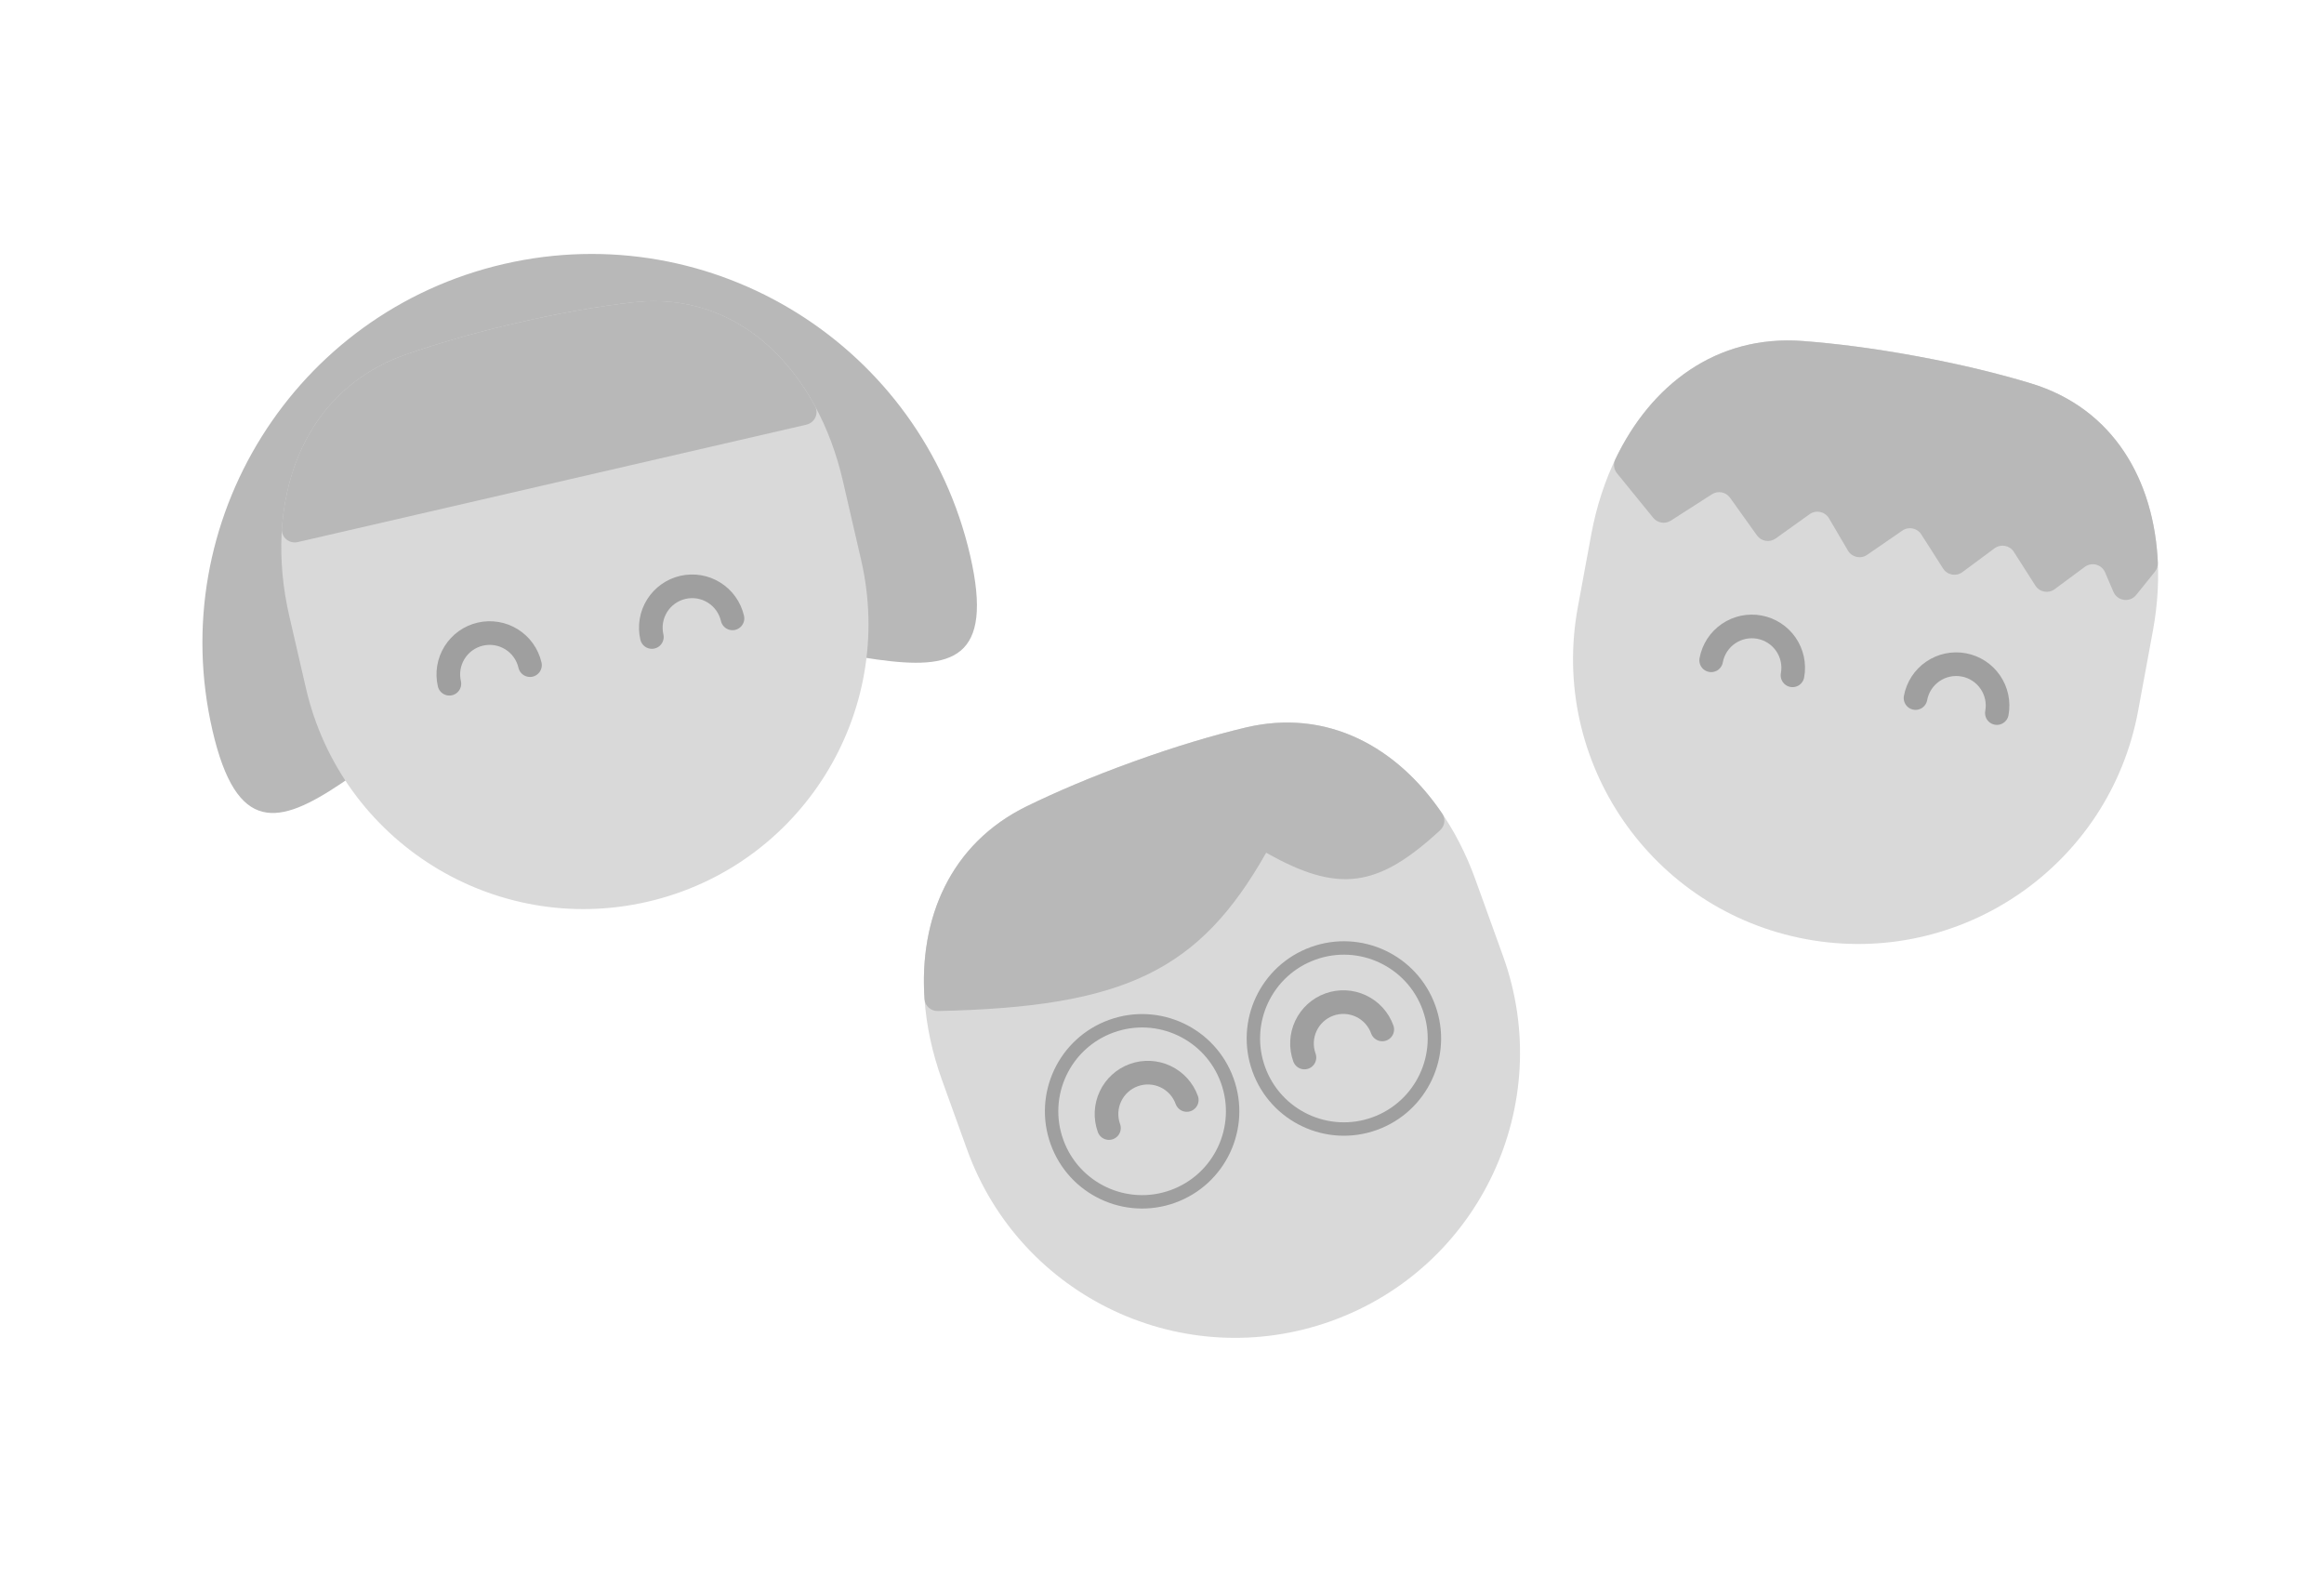
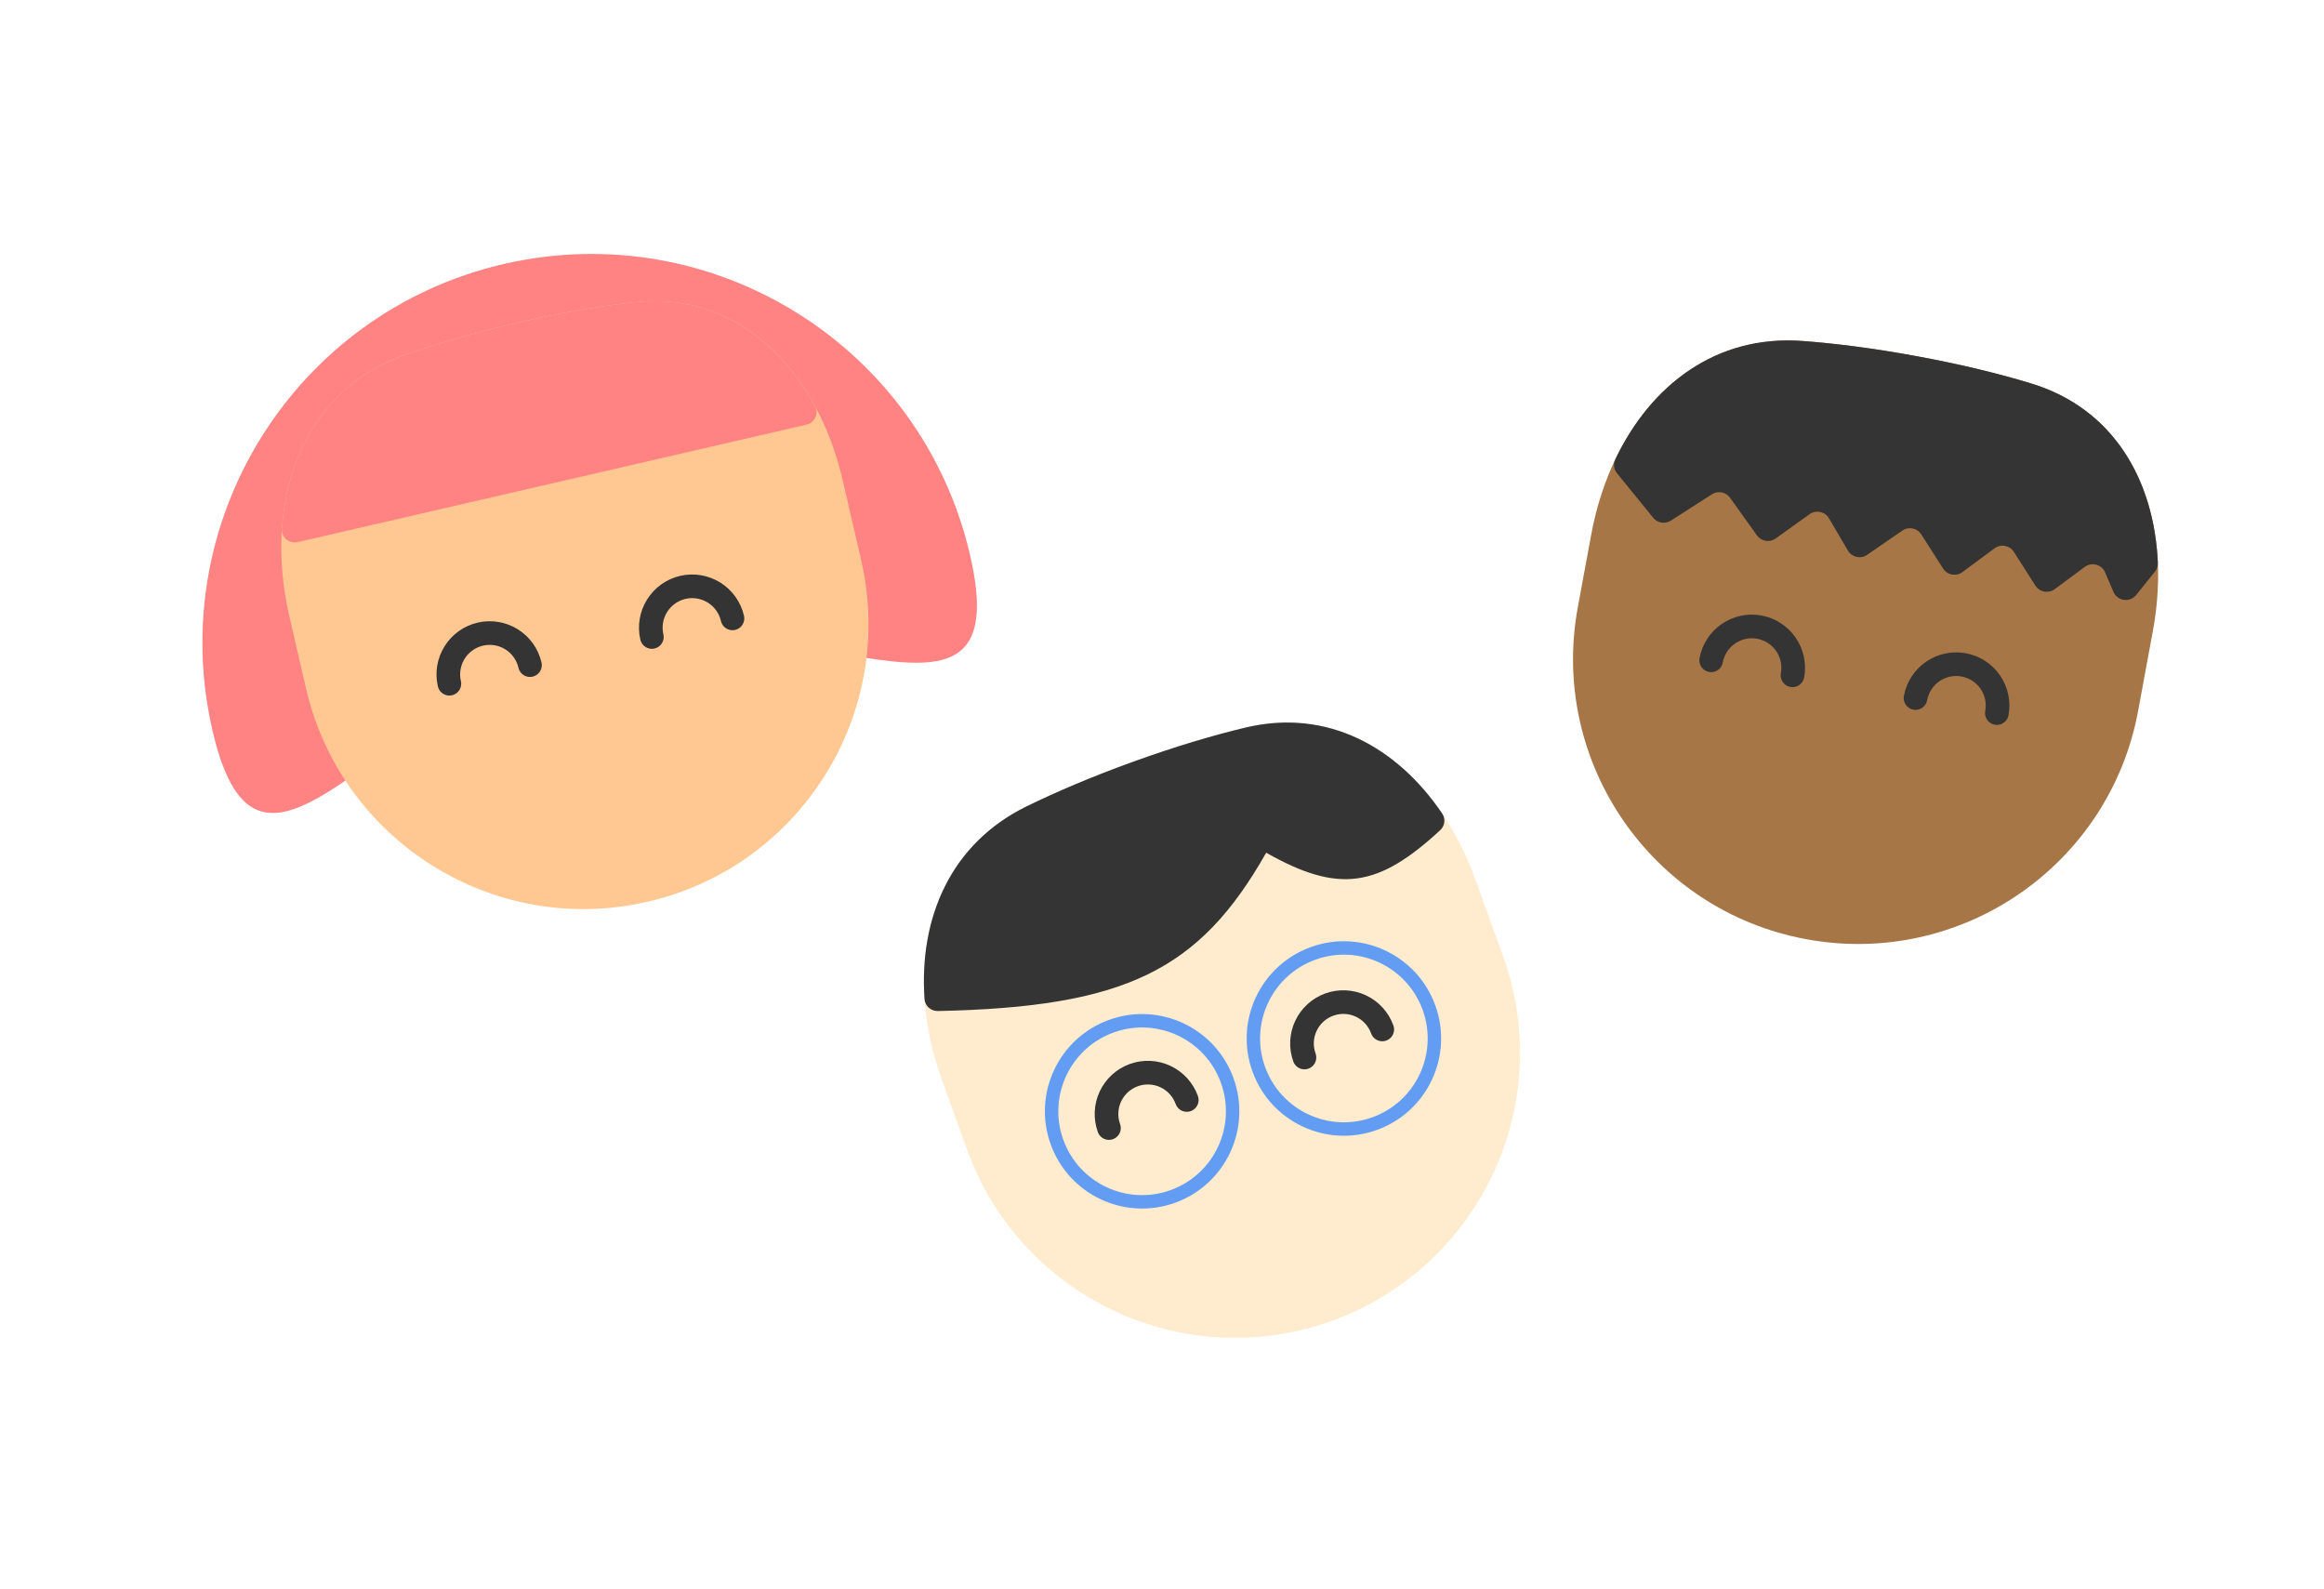
<svg xmlns="http://www.w3.org/2000/svg" width="316" height="216" viewBox="0 0 316 216" fill="none">
-   <path d="M216.366 72.658C219.179 57.428 229.669 45.198 245.113 46.357C249.587 46.693 254.76 47.34 260.697 48.437C266.746 49.554 271.849 50.816 276.138 52.115C290.439 56.445 295.453 71.041 292.739 85.734L290.729 96.621C286.843 117.66 266.638 131.565 245.599 127.68V127.68C224.56 123.794 210.654 103.589 214.54 82.55L216.366 72.658Z" fill="#D9D9D9" />
-   <path d="M260.698 48.437C254.76 47.34 249.587 46.693 245.114 46.357C233.334 45.473 224.437 52.378 219.63 62.462C219.335 63.08 219.437 63.81 219.869 64.341L224.793 70.394C225.378 71.113 226.411 71.278 227.192 70.777L232.774 67.195C233.591 66.671 234.676 66.879 235.241 67.669L238.898 72.784C239.484 73.603 240.623 73.793 241.442 73.206L246.056 69.903C246.927 69.279 248.146 69.538 248.689 70.461L251.271 74.853C251.807 75.765 253.004 76.03 253.876 75.43L258.673 72.129C259.522 71.544 260.687 71.78 261.243 72.65L264.209 77.294C264.777 78.185 265.981 78.407 266.83 77.779L271.206 74.539C272.055 73.911 273.258 74.133 273.827 75.023L276.757 79.612C277.326 80.502 278.53 80.725 279.378 80.096L283.473 77.065C284.418 76.365 285.769 76.731 286.233 77.811L287.369 80.459C287.911 81.722 289.603 81.954 290.465 80.882L293.014 77.713C293.285 77.377 293.429 76.954 293.41 76.522C292.918 65.327 287.415 55.53 276.139 52.115C271.85 50.816 266.747 49.554 260.698 48.437Z" fill="#B8B8B8" />
-   <path d="M243.733 91.807C244.004 90.34 243.681 88.826 242.836 87.597C241.99 86.368 240.691 85.526 239.224 85.255C237.757 84.984 236.243 85.307 235.014 86.153C233.785 86.998 232.943 88.297 232.672 89.764" stroke="#9F9F9F" stroke-width="3.214" stroke-linecap="round" />
-   <path d="M271.521 96.939C271.791 95.472 271.469 93.958 270.623 92.729C269.777 91.5 268.478 90.658 267.011 90.387C265.544 90.116 264.03 90.439 262.801 91.284C261.572 92.13 260.73 93.429 260.459 94.896" stroke="#9F9F9F" stroke-width="3.214" stroke-linecap="round" />
-   <path d="M128.08 146.812C122.823 132.244 125.709 116.392 139.628 109.6C143.66 107.632 148.453 105.581 154.132 103.532C159.918 101.445 164.961 99.959 169.319 98.917C183.851 95.44 195.544 105.511 200.615 119.566L204.373 129.98C211.634 150.105 201.205 172.306 181.08 179.567V179.567C160.955 186.828 138.754 176.399 131.494 156.274L128.08 146.812Z" fill="#D9D9D9" />
-   <path d="M154.132 103.533C148.453 105.582 143.66 107.633 139.628 109.601C129.181 114.698 124.95 124.899 125.711 135.831C125.776 136.764 126.585 137.464 127.521 137.445C152.993 136.906 163.082 131.958 172.167 115.921C182.041 121.515 187.396 120.655 195.83 112.856C196.461 112.273 196.584 111.316 196.103 110.605C190.006 101.591 180.503 96.241 169.319 98.917C164.961 99.96 159.918 101.445 154.132 103.533Z" fill="#B8B8B8" />
-   <path d="M161.369 149.536C160.862 148.133 159.82 146.989 158.469 146.355C157.119 145.72 155.573 145.648 154.169 146.155C152.766 146.661 151.622 147.704 150.988 149.054C150.353 150.404 150.281 151.951 150.788 153.354" stroke="#9F9F9F" stroke-width="3.214" stroke-linecap="round" />
-   <path d="M187.949 139.947C187.443 138.543 186.4 137.399 185.049 136.765C183.699 136.131 182.153 136.059 180.749 136.565C179.346 137.071 178.202 138.114 177.568 139.464C176.933 140.814 176.862 142.361 177.368 143.764" stroke="#9F9F9F" stroke-width="3.214" stroke-linecap="round" />
-   <circle cx="155.296" cy="151.077" r="12.305" transform="rotate(-19.8391 155.296 151.077)" stroke="#9F9F9F" stroke-width="1.823" />
-   <circle cx="182.733" cy="141.179" r="12.305" transform="rotate(-19.8391 182.733 141.179)" stroke="#9F9F9F" stroke-width="1.823" />
-   <path d="M131.914 75.513C138.48 103.963 108.851 80.835 80.401 87.401C51.951 93.967 35.454 127.739 28.888 99.289C22.323 70.84 40.063 42.454 68.513 35.888C96.963 29.322 125.348 47.063 131.914 75.513Z" fill="#B8B8B8" />
-   <path d="M39.335 83.749C35.852 68.658 40.606 53.263 55.235 48.178C59.472 46.705 64.476 45.239 70.359 43.882C76.353 42.498 81.536 41.625 85.988 41.109C100.83 39.388 111.24 50.781 114.6 65.341L117.09 76.128C121.901 96.975 108.901 117.775 88.055 122.586V122.586C67.208 127.397 46.408 114.397 41.597 93.55L39.335 83.749Z" fill="#D9D9D9" />
-   <path d="M70.357 43.881C64.474 45.239 59.471 46.704 55.233 48.177C44.474 51.917 39.056 61.235 38.329 71.907C38.249 73.081 39.344 73.957 40.49 73.693L92.698 61.644L109.643 57.733C110.772 57.473 111.376 56.236 110.824 55.218C105.787 45.925 97.138 39.816 85.987 41.108C81.535 41.624 76.351 42.498 70.357 43.881Z" fill="#B8B8B8" />
-   <path d="M72.063 90.421C71.728 88.967 70.829 87.706 69.564 86.916C68.299 86.125 66.772 85.87 65.318 86.205C63.865 86.54 62.604 87.439 61.813 88.704C61.023 89.969 60.767 91.496 61.103 92.95" stroke="#9F9F9F" stroke-width="3.214" stroke-linecap="round" />
-   <path d="M99.596 84.066C99.261 82.612 98.362 81.352 97.097 80.561C95.832 79.771 94.305 79.515 92.851 79.85C91.398 80.186 90.137 81.085 89.347 82.35C88.556 83.615 88.3 85.142 88.636 86.596" stroke="#9F9F9F" stroke-width="3.214" stroke-linecap="round" />
+   <path d="M216.366 72.658C219.179 57.428 229.669 45.198 245.113 46.357C249.587 46.693 254.76 47.34 260.697 48.437C266.746 49.554 271.849 50.816 276.138 52.115C290.439 56.445 295.453 71.041 292.739 85.734L290.729 96.621C286.843 117.66 266.638 131.565 245.599 127.68V127.68C224.56 123.794 210.654 103.589 214.54 82.55L216.366 72.658Z" fill="#A67646" />
+   <path d="M260.698 48.437C254.76 47.34 249.587 46.693 245.114 46.357C233.334 45.473 224.437 52.378 219.63 62.462C219.335 63.08 219.437 63.81 219.869 64.341L224.793 70.394C225.378 71.113 226.411 71.278 227.192 70.777L232.774 67.195C233.591 66.671 234.676 66.879 235.241 67.669L238.898 72.784C239.484 73.603 240.623 73.793 241.442 73.206L246.056 69.903C246.927 69.279 248.146 69.538 248.689 70.461L251.271 74.853C251.807 75.765 253.004 76.03 253.876 75.43L258.673 72.129C259.522 71.544 260.687 71.78 261.243 72.65L264.209 77.294C264.777 78.185 265.981 78.407 266.83 77.779L271.206 74.539C272.055 73.911 273.258 74.133 273.827 75.023L276.757 79.612C277.326 80.502 278.53 80.725 279.378 80.096L283.473 77.065C284.418 76.365 285.769 76.731 286.233 77.811L287.369 80.459C287.911 81.722 289.603 81.954 290.465 80.882L293.014 77.713C293.285 77.377 293.429 76.954 293.41 76.522C292.918 65.327 287.415 55.53 276.139 52.115C271.85 50.816 266.747 49.554 260.698 48.437Z" fill="#343434" />
+   <path d="M243.733 91.807C244.004 90.34 243.681 88.826 242.836 87.597C241.99 86.368 240.691 85.526 239.224 85.255C237.757 84.984 236.243 85.307 235.014 86.153C233.785 86.998 232.943 88.297 232.672 89.764" stroke="#343434" stroke-width="3.214" stroke-linecap="round" />
+   <path d="M271.521 96.939C271.791 95.472 271.469 93.958 270.623 92.729C269.777 91.5 268.478 90.658 267.011 90.387C265.544 90.116 264.03 90.439 262.801 91.284C261.572 92.13 260.73 93.429 260.459 94.896" stroke="#343434" stroke-width="3.214" stroke-linecap="round" />
+   <path d="M128.08 146.812C122.823 132.244 125.709 116.392 139.628 109.6C143.66 107.632 148.453 105.581 154.132 103.532C159.918 101.445 164.961 99.959 169.319 98.917C183.851 95.44 195.544 105.511 200.615 119.566L204.373 129.98C211.634 150.105 201.205 172.306 181.08 179.567V179.567C160.955 186.828 138.754 176.399 131.494 156.274L128.08 146.812Z" fill="#FFEBCD" />
+   <path d="M154.132 103.533C148.453 105.582 143.66 107.633 139.628 109.601C129.181 114.698 124.95 124.899 125.711 135.831C125.776 136.764 126.585 137.464 127.521 137.445C152.993 136.906 163.082 131.958 172.167 115.921C182.041 121.515 187.396 120.655 195.83 112.856C196.461 112.273 196.584 111.316 196.103 110.605C190.006 101.591 180.503 96.241 169.319 98.917C164.961 99.96 159.918 101.445 154.132 103.533Z" fill="#343434" />
+   <path d="M161.369 149.536C160.862 148.133 159.82 146.989 158.469 146.355C157.119 145.72 155.573 145.648 154.169 146.155C152.766 146.661 151.622 147.704 150.988 149.054C150.353 150.404 150.281 151.951 150.788 153.354" stroke="#343434" stroke-width="3.214" stroke-linecap="round" />
+   <path d="M187.949 139.947C187.443 138.543 186.4 137.399 185.049 136.765C183.699 136.131 182.153 136.059 180.749 136.565C179.346 137.071 178.202 138.114 177.568 139.464C176.933 140.814 176.862 142.361 177.368 143.764" stroke="#343434" stroke-width="3.214" stroke-linecap="round" />
+   <circle cx="155.296" cy="151.077" r="12.305" transform="rotate(-19.8391 155.296 151.077)" stroke="#629CF3" stroke-width="1.823" />
+   <circle cx="182.733" cy="141.179" r="12.305" transform="rotate(-19.8391 182.733 141.179)" stroke="#629CF3" stroke-width="1.823" />
+   <path d="M131.914 75.513C138.48 103.963 108.851 80.835 80.401 87.401C51.951 93.967 35.454 127.739 28.888 99.289C22.323 70.84 40.063 42.454 68.513 35.888C96.963 29.322 125.348 47.063 131.914 75.513Z" fill="#FF8383" />
+   <path d="M39.335 83.749C35.852 68.658 40.606 53.263 55.235 48.178C59.472 46.705 64.476 45.239 70.359 43.882C76.353 42.498 81.536 41.625 85.988 41.109C100.83 39.388 111.24 50.781 114.6 65.341L117.09 76.128C121.901 96.975 108.901 117.775 88.055 122.586V122.586C67.208 127.397 46.408 114.397 41.597 93.55L39.335 83.749Z" fill="#FFC892" />
+   <path d="M70.357 43.881C64.474 45.239 59.471 46.704 55.233 48.177C44.474 51.917 39.056 61.235 38.329 71.907C38.249 73.081 39.344 73.957 40.49 73.693L92.698 61.644L109.643 57.733C110.772 57.473 111.376 56.236 110.824 55.218C105.787 45.925 97.138 39.816 85.987 41.108C81.535 41.624 76.351 42.498 70.357 43.881Z" fill="#FF8383" />
+   <path d="M72.063 90.421C71.728 88.967 70.829 87.706 69.564 86.916C68.299 86.125 66.772 85.87 65.318 86.205C63.865 86.54 62.604 87.439 61.813 88.704C61.023 89.969 60.767 91.496 61.103 92.95" stroke="#343434" stroke-width="3.214" stroke-linecap="round" />
+   <path d="M99.596 84.066C99.261 82.612 98.362 81.352 97.097 80.561C95.832 79.771 94.305 79.515 92.851 79.85C91.398 80.186 90.137 81.085 89.347 82.35C88.556 83.615 88.3 85.142 88.636 86.596" stroke="#343434" stroke-width="3.214" stroke-linecap="round" />
</svg>
